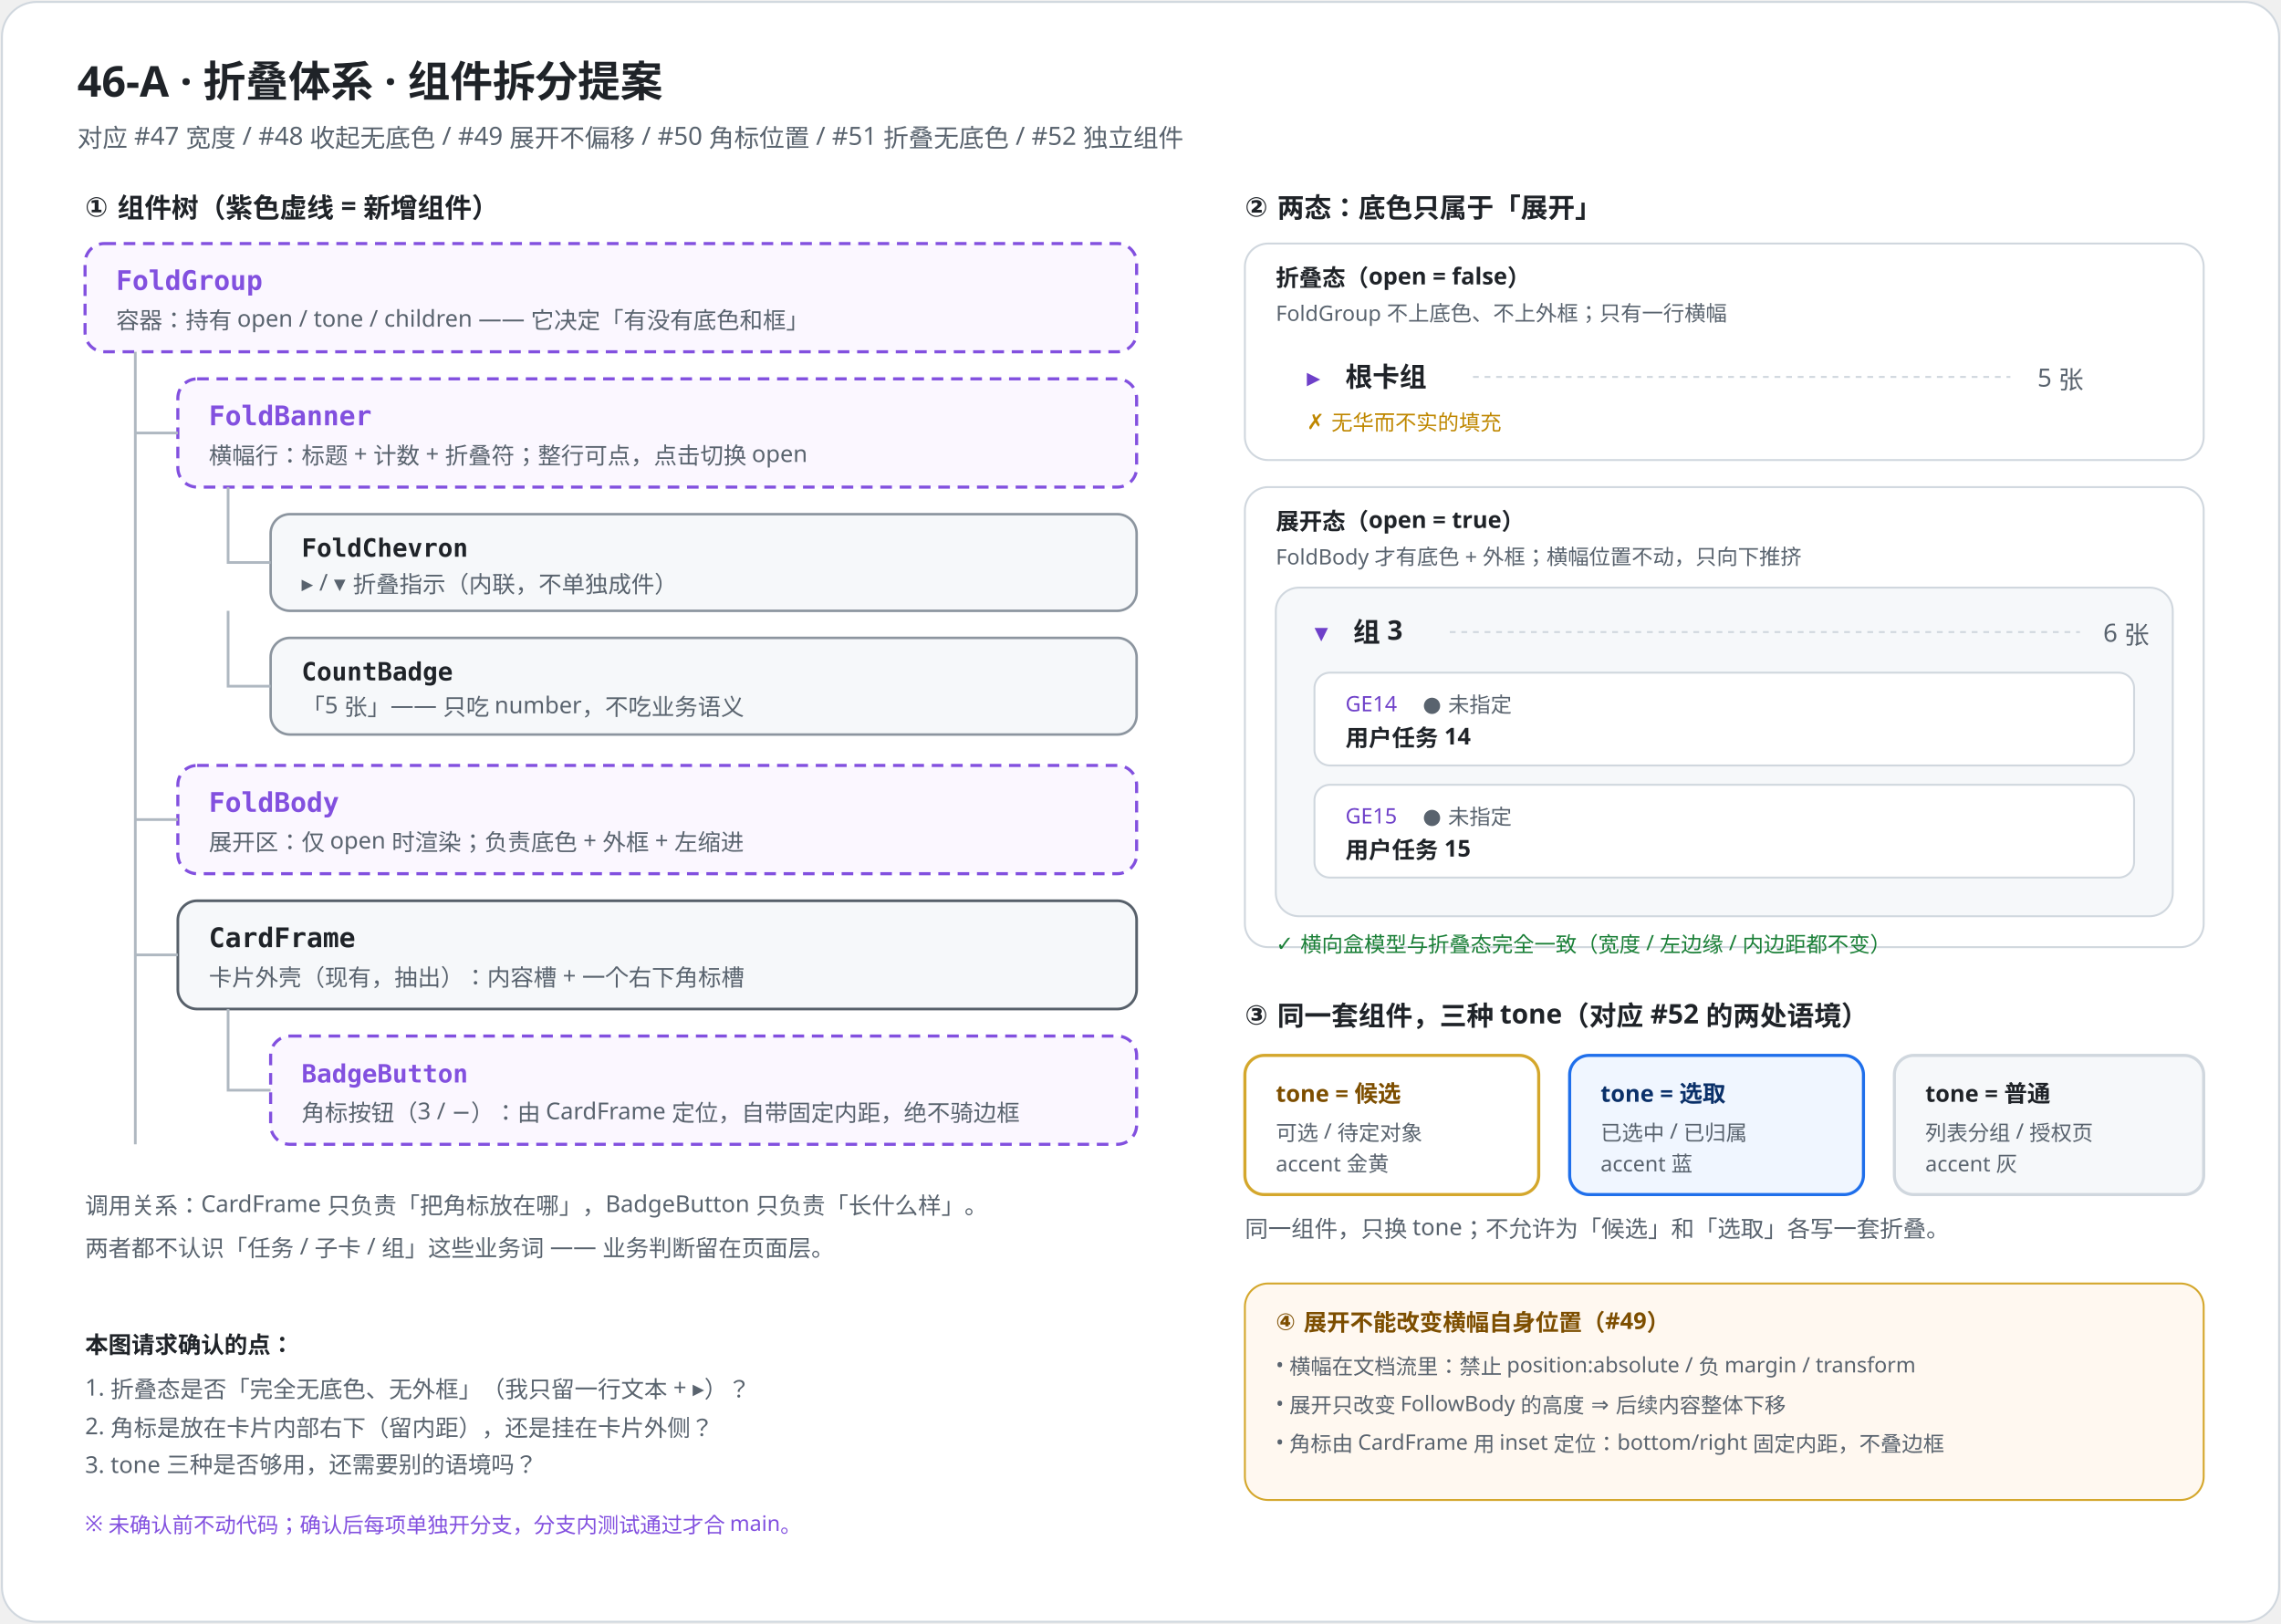
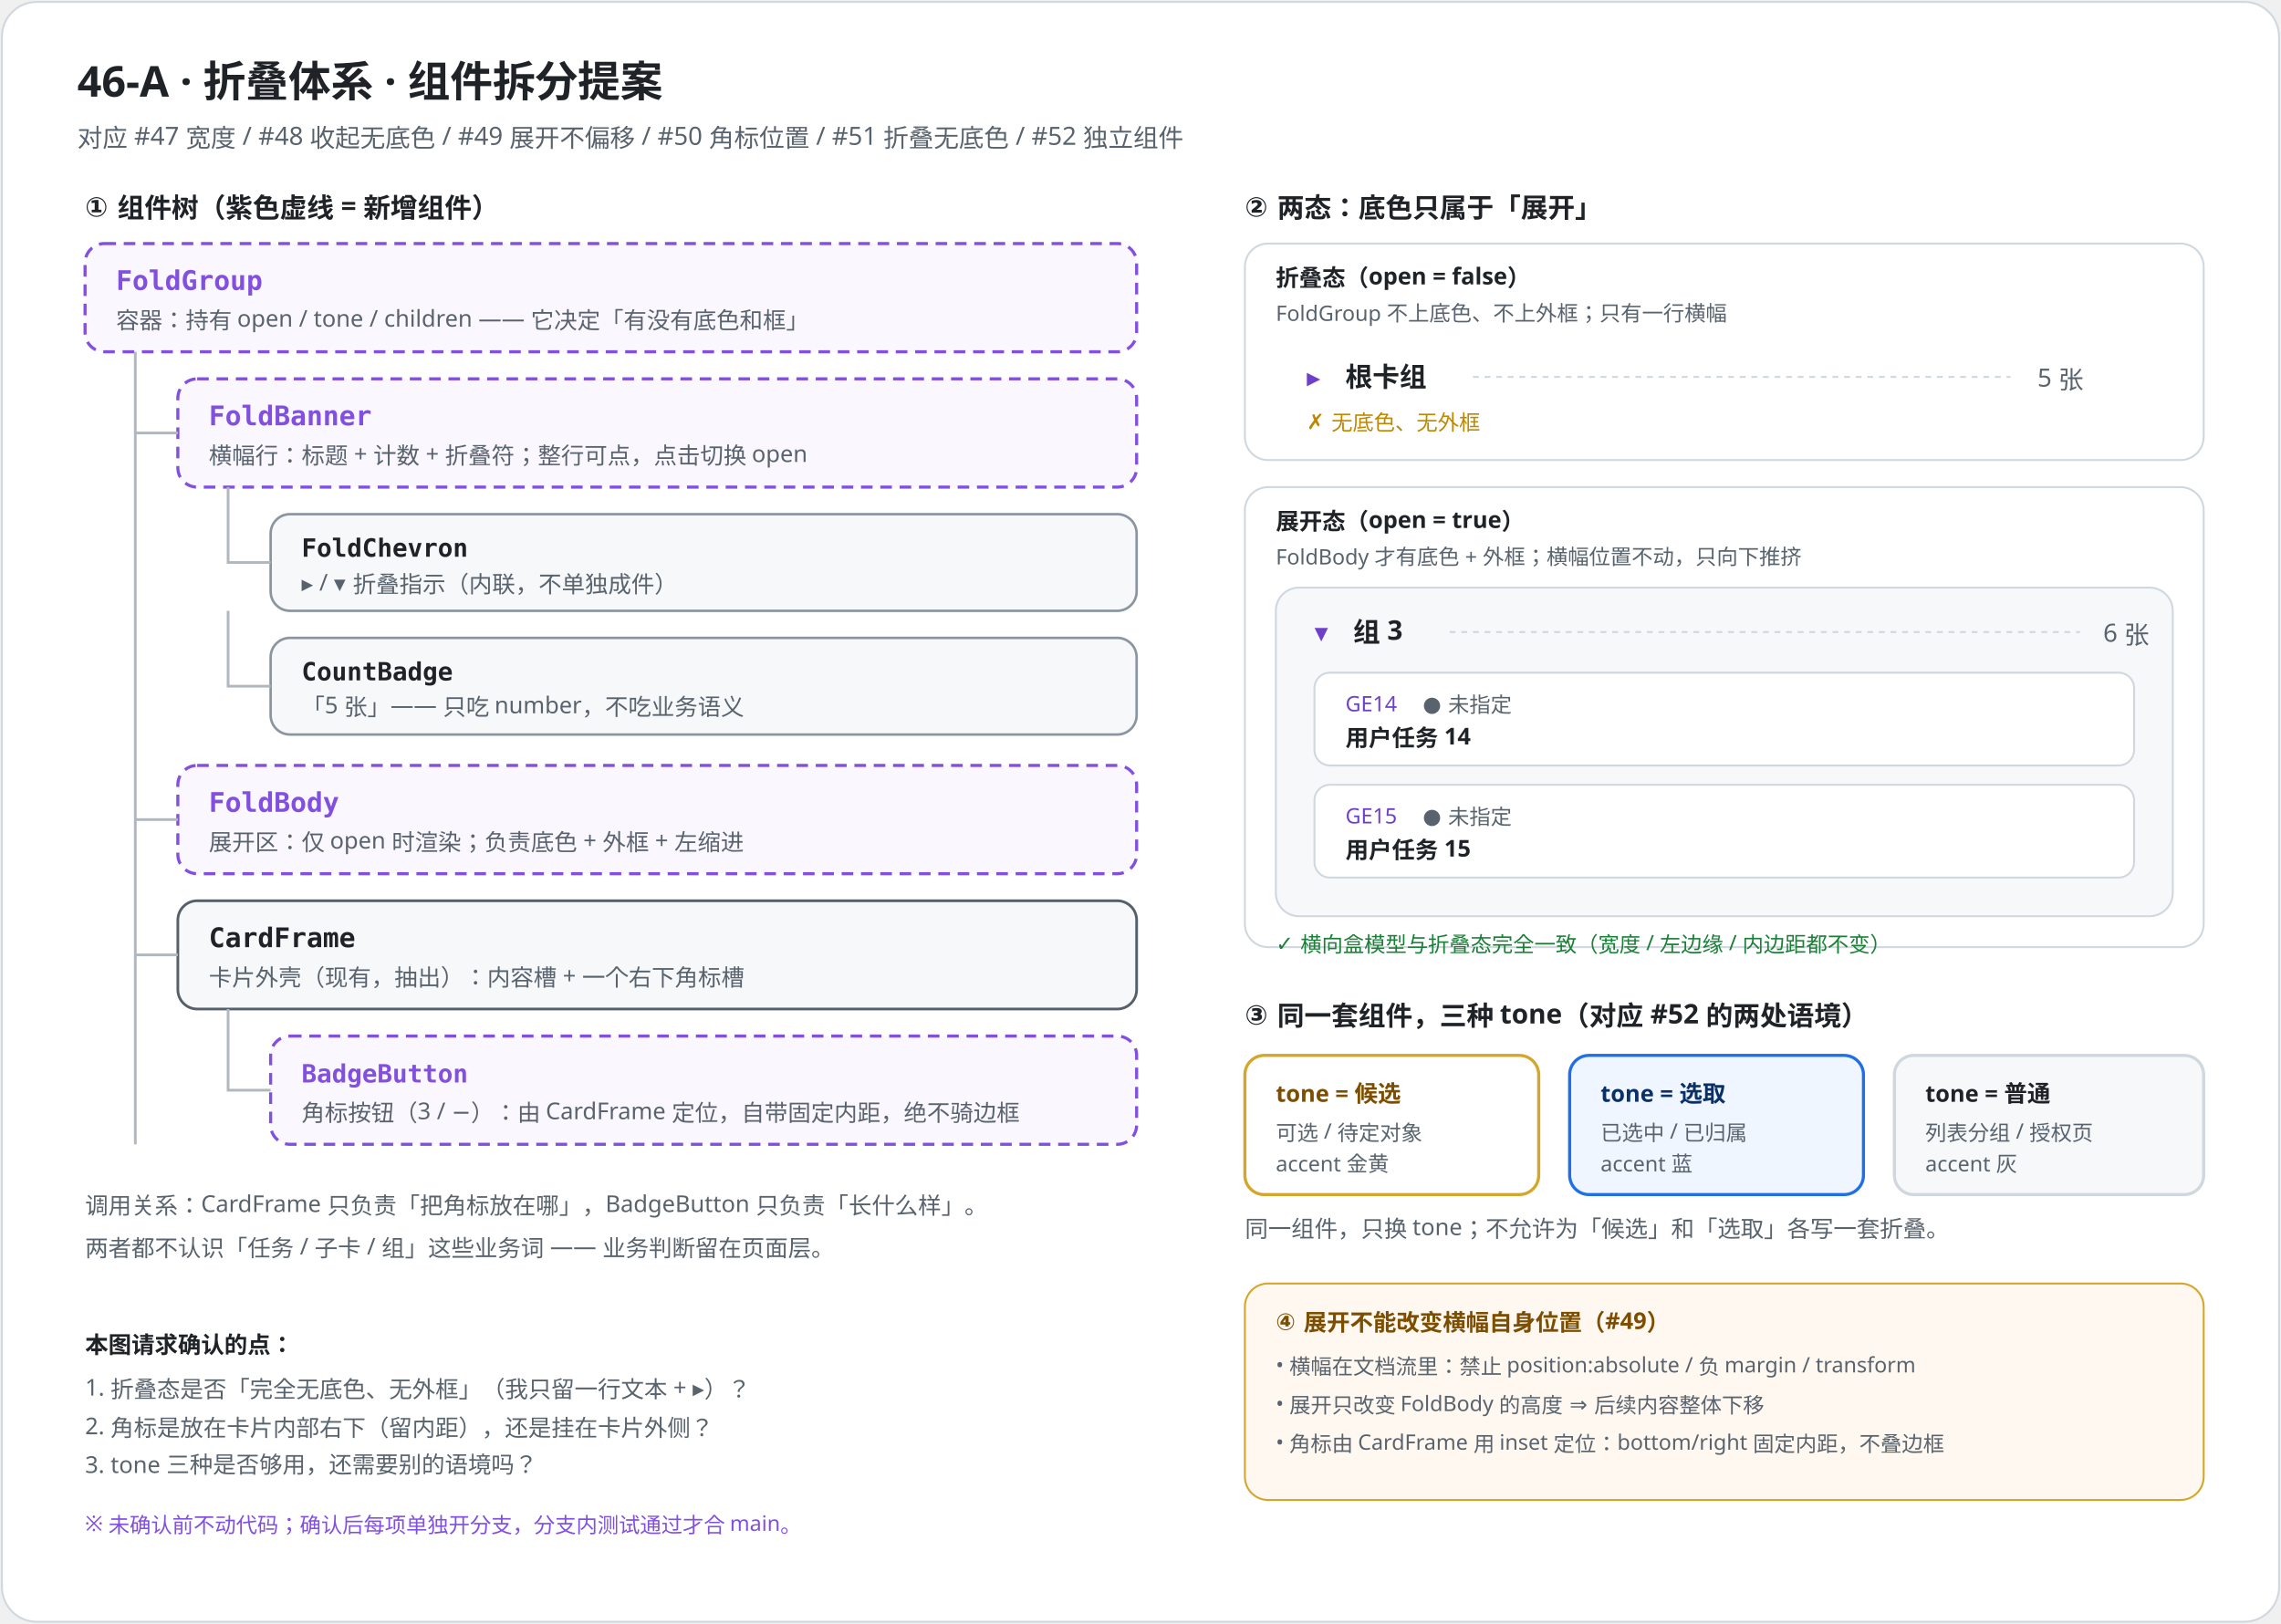
<svg xmlns="http://www.w3.org/2000/svg" width="1180" height="840" viewBox="0 0 1180 840" font-family="Segoe UI, Microsoft YaHei, sans-serif">
  <defs>
    <marker id="ar" viewBox="0 0 10 10" refX="9" refY="5" markerWidth="7" markerHeight="7" orient="auto-start-reverse">
      <path d="M 0 0 L 10 5 L 0 10 z" fill="#57606a" />
    </marker>
  </defs>
  <rect x="1" y="1" width="1178" height="838" rx="18" fill="#ffffff" stroke="#d0d7de" />
  <text x="40" y="50" font-size="22" font-weight="700" fill="#1f2328">46-A · 折叠体系 · 组件拆分提案</text>
  <text x="40" y="76" font-size="13" fill="#59636e">对应 #47 宽度 / #48 收起无底色 / #49 展开不偏移 / #50 角标位置 / #51 折叠无底色 / #52 独立组件</text>
  <text x="44" y="112" font-size="14" font-weight="700" fill="#1f2328">① 组件树（紫色虚线 = 新增组件）</text>
  <rect x="44" y="126" width="544" height="56" rx="10" fill="#fbf7ff" stroke="#8250df" stroke-width="1.6" stroke-dasharray="6 4" />
  <text x="60" y="150" font-size="14" font-weight="700" font-family="Consolas, monospace" fill="#8250df">FoldGroup</text>
  <text x="60" y="170" font-size="12" fill="#59636e">容器：持有 open / tone / children —— 它决定「有没有底色和框」</text>
  <path d="M 70 182 L 70 592" stroke="#afb8c1" stroke-width="1.4" fill="none" />
  <rect x="92" y="196" width="496" height="56" rx="10" fill="#fbf7ff" stroke="#8250df" stroke-width="1.6" stroke-dasharray="6 4" />
  <path d="M 70 224 L 92 224" stroke="#afb8c1" stroke-width="1.4" fill="none" />
  <text x="108" y="220" font-size="14" font-weight="700" font-family="Consolas, monospace" fill="#8250df">FoldBanner</text>
  <text x="108" y="240" font-size="12" fill="#59636e">横幅行：标题 + 计数 + 折叠符；整行可点，点击切换 open</text>
  <rect x="140" y="266" width="448" height="50" rx="10" fill="#f6f8fa" stroke="#8c959f" stroke-width="1.3" />
  <path d="M 118 252 L 118 291 L 140 291" stroke="#afb8c1" stroke-width="1.4" fill="none" />
  <text x="156" y="288" font-size="13" font-weight="600" font-family="Consolas, monospace" fill="#1f2328">FoldChevron</text>
  <text x="156" y="306" font-size="12" fill="#59636e">▸ / ▾ 折叠指示（内联，不单独成件）</text>
  <rect x="140" y="330" width="448" height="50" rx="10" fill="#f6f8fa" stroke="#8c959f" stroke-width="1.3" />
  <path d="M 118 316 L 118 355 L 140 355" stroke="#afb8c1" stroke-width="1.4" fill="none" />
  <text x="156" y="352" font-size="13" font-weight="600" font-family="Consolas, monospace" fill="#1f2328">CountBadge</text>
  <text x="156" y="370" font-size="12" fill="#59636e">「5 张」—— 只吃 number，不吃业务语义</text>
  <rect x="92" y="396" width="496" height="56" rx="10" fill="#fbf7ff" stroke="#8250df" stroke-width="1.6" stroke-dasharray="6 4" />
  <path d="M 70 424 L 92 424" stroke="#afb8c1" stroke-width="1.4" fill="none" />
  <text x="108" y="420" font-size="14" font-weight="700" font-family="Consolas, monospace" fill="#8250df">FoldBody</text>
  <text x="108" y="440" font-size="12" fill="#59636e">展开区：仅 open 时渲染；负责底色 + 外框 + 左缩进</text>
  <rect x="92" y="466" width="496" height="56" rx="10" fill="#f6f8fa" stroke="#57606a" stroke-width="1.4" />
  <path d="M 70 494 L 92 494" stroke="#afb8c1" stroke-width="1.4" fill="none" />
  <text x="108" y="490" font-size="14" font-weight="700" font-family="Consolas, monospace" fill="#1f2328">CardFrame</text>
  <text x="108" y="510" font-size="12" fill="#59636e">卡片外壳（现有，抽出）：内容槽 + 一个右下角标槽</text>
  <rect x="140" y="536" width="448" height="56" rx="10" fill="#fbf7ff" stroke="#8250df" stroke-width="1.6" stroke-dasharray="6 4" />
  <path d="M 118 522 L 118 564 L 140 564" stroke="#afb8c1" stroke-width="1.4" fill="none" />
  <text x="156" y="560" font-size="13" font-weight="700" font-family="Consolas, monospace" fill="#8250df">BadgeButton</text>
  <text x="156" y="580" font-size="12" fill="#59636e">角标按钮（3 / −）：由 CardFrame 定位，自带固定内距，绝不骑边框</text>
  <text x="44" y="628" font-size="12" fill="#59636e">调用关系：CardFrame 只负责「把角标放在哪」，BadgeButton 只负责「长什么样」。</text>
  <text x="44" y="650" font-size="12" fill="#59636e">两者都不认识「任务 / 子卡 / 组」这些业务词 —— 业务判断留在页面层。</text>
  <text x="644" y="112" font-size="14" font-weight="700" fill="#1f2328">② 两态：底色只属于「展开」</text>
  <rect x="644" y="126" width="496" height="112" rx="12" fill="#ffffff" stroke="#d0d7de" />
  <text x="660" y="148" font-size="12" font-weight="700" fill="#1f2328">折叠态（open = false）</text>
  <text x="660" y="166" font-size="11" fill="#59636e">FoldGroup 不上底色、不上外框；只有一行横幅</text>
  <text x="676" y="200" font-size="14" fill="#6e40c9">▸</text>
  <text x="696" y="200" font-size="14" font-weight="600" fill="#1f2328">根卡组</text>
  <line x1="762" y1="195" x2="1040" y2="195" stroke="#d0d7de" stroke-width="1" stroke-dasharray="3 3" />
  <text x="1054" y="200" font-size="13" fill="#59636e">5 张</text>
-   <text x="676" y="222" font-size="11" fill="#bf8700">✗ 无华而不实的填充</text>
+   <text x="676" y="222" font-size="11" fill="#bf8700">✗ 无底色、无外框</text>
  <rect x="644" y="252" width="496" height="238" rx="12" fill="#ffffff" stroke="#d0d7de" />
  <text x="660" y="274" font-size="12" font-weight="700" fill="#1f2328">展开态（open = true）</text>
  <text x="660" y="292" font-size="11" fill="#59636e">FoldBody 才有底色 + 外框；横幅位置不动，只向下推挤</text>
  <rect x="660" y="304" width="464" height="170" rx="12" fill="#f6f8fa" stroke="#d0d7de" />
  <text x="680" y="332" font-size="14" fill="#6e40c9">▾</text>
  <text x="700" y="332" font-size="14" font-weight="600" fill="#1f2328">组 3</text>
  <line x1="750" y1="327" x2="1076" y2="327" stroke="#d0d7de" stroke-width="1" stroke-dasharray="3 3" />
  <text x="1088" y="332" font-size="13" fill="#59636e">6 张</text>
  <rect x="680" y="348" width="424" height="48" rx="8" fill="#ffffff" stroke="#d0d7de" />
  <text x="696" y="368" font-size="11" fill="#6e40c9">GE14</text>
  <text x="736" y="368" font-size="11" fill="#59636e">● 未指定</text>
  <text x="696" y="386" font-size="12" font-weight="600" fill="#1f2328">用户任务 14</text>
  <rect x="680" y="406" width="424" height="48" rx="8" fill="#ffffff" stroke="#d0d7de" />
  <text x="696" y="426" font-size="11" fill="#6e40c9">GE15</text>
  <text x="736" y="426" font-size="11" fill="#59636e">● 未指定</text>
  <text x="696" y="444" font-size="12" font-weight="600" fill="#1f2328">用户任务 15</text>
  <text x="660" y="492" font-size="11" fill="#1a7f37">✓ 横向盒模型与折叠态完全一致（宽度 / 左边缘 / 内边距都不变）</text>
  <text x="644" y="530" font-size="14" font-weight="700" fill="#1f2328">③ 同一套组件，三种 tone（对应 #52 的两处语境）</text>
  <rect x="644" y="546" width="152" height="72" rx="10" fill="#ffffff" stroke="#d4a72c" stroke-width="1.6" />
  <text x="660" y="570" font-size="12" font-weight="700" fill="#7d4e00">tone = 候选</text>
  <text x="660" y="590" font-size="11" fill="#59636e">可选 / 待定对象</text>
  <text x="660" y="606" font-size="11" fill="#59636e">accent 金黄</text>
  <rect x="812" y="546" width="152" height="72" rx="10" fill="#f0f6ff" stroke="#1f6feb" stroke-width="1.6" />
  <text x="828" y="570" font-size="12" font-weight="700" fill="#0a3069">tone = 选取</text>
  <text x="828" y="590" font-size="11" fill="#59636e">已选中 / 已归属</text>
  <text x="828" y="606" font-size="11" fill="#59636e">accent 蓝</text>
  <rect x="980" y="546" width="160" height="72" rx="10" fill="#f6f8fa" stroke="#d0d7de" stroke-width="1.6" />
  <text x="996" y="570" font-size="12" font-weight="700" fill="#1f2328">tone = 普通</text>
  <text x="996" y="590" font-size="11" fill="#59636e">列表分组 / 授权页</text>
  <text x="996" y="606" font-size="11" fill="#59636e">accent 灰</text>
  <text x="644" y="640" font-size="12" fill="#59636e">同一组件，只换 tone；不允许为「候选」和「选取」各写一套折叠。</text>
  <rect x="644" y="664" width="496" height="112" rx="12" fill="#fff8f0" stroke="#d4a72c" />
  <text x="660" y="688" font-size="12" font-weight="700" fill="#7d4e00">④ 展开不能改变横幅自身位置（#49）</text>
  <text x="660" y="710" font-size="11" fill="#59636e">• 横幅在文档流里：禁止 position:absolute / 负 margin / transform</text>
-   <text x="660" y="730" font-size="11" fill="#59636e">• 展开只改变 FollowBody 的高度 ⇒ 后续内容整体下移</text>
+   <text x="660" y="730" font-size="11" fill="#59636e">• 展开只改变 FoldBody 的高度 ⇒ 后续内容整体下移</text>
  <text x="660" y="750" font-size="11" fill="#59636e">• 角标由 CardFrame 用 inset 定位：bottom/right 固定内距，不叠边框</text>
  <text x="44" y="700" font-size="12" font-weight="700" fill="#1f2328">本图请求确认的点：</text>
  <text x="44" y="722" font-size="12" fill="#59636e">1. 折叠态是否「完全无底色、无外框」（我只留一行文本 + ▸）？</text>
  <text x="44" y="742" font-size="12" fill="#59636e">2. 角标是放在卡片内部右下（留内距），还是挂在卡片外侧？</text>
  <text x="44" y="762" font-size="12" fill="#59636e">3. tone 三种是否够用，还需要别的语境吗？</text>
  <text x="44" y="792" font-size="11" fill="#8250df">※ 未确认前不动代码；确认后每项单独开分支，分支内测试通过才合 main。</text>
</svg>
